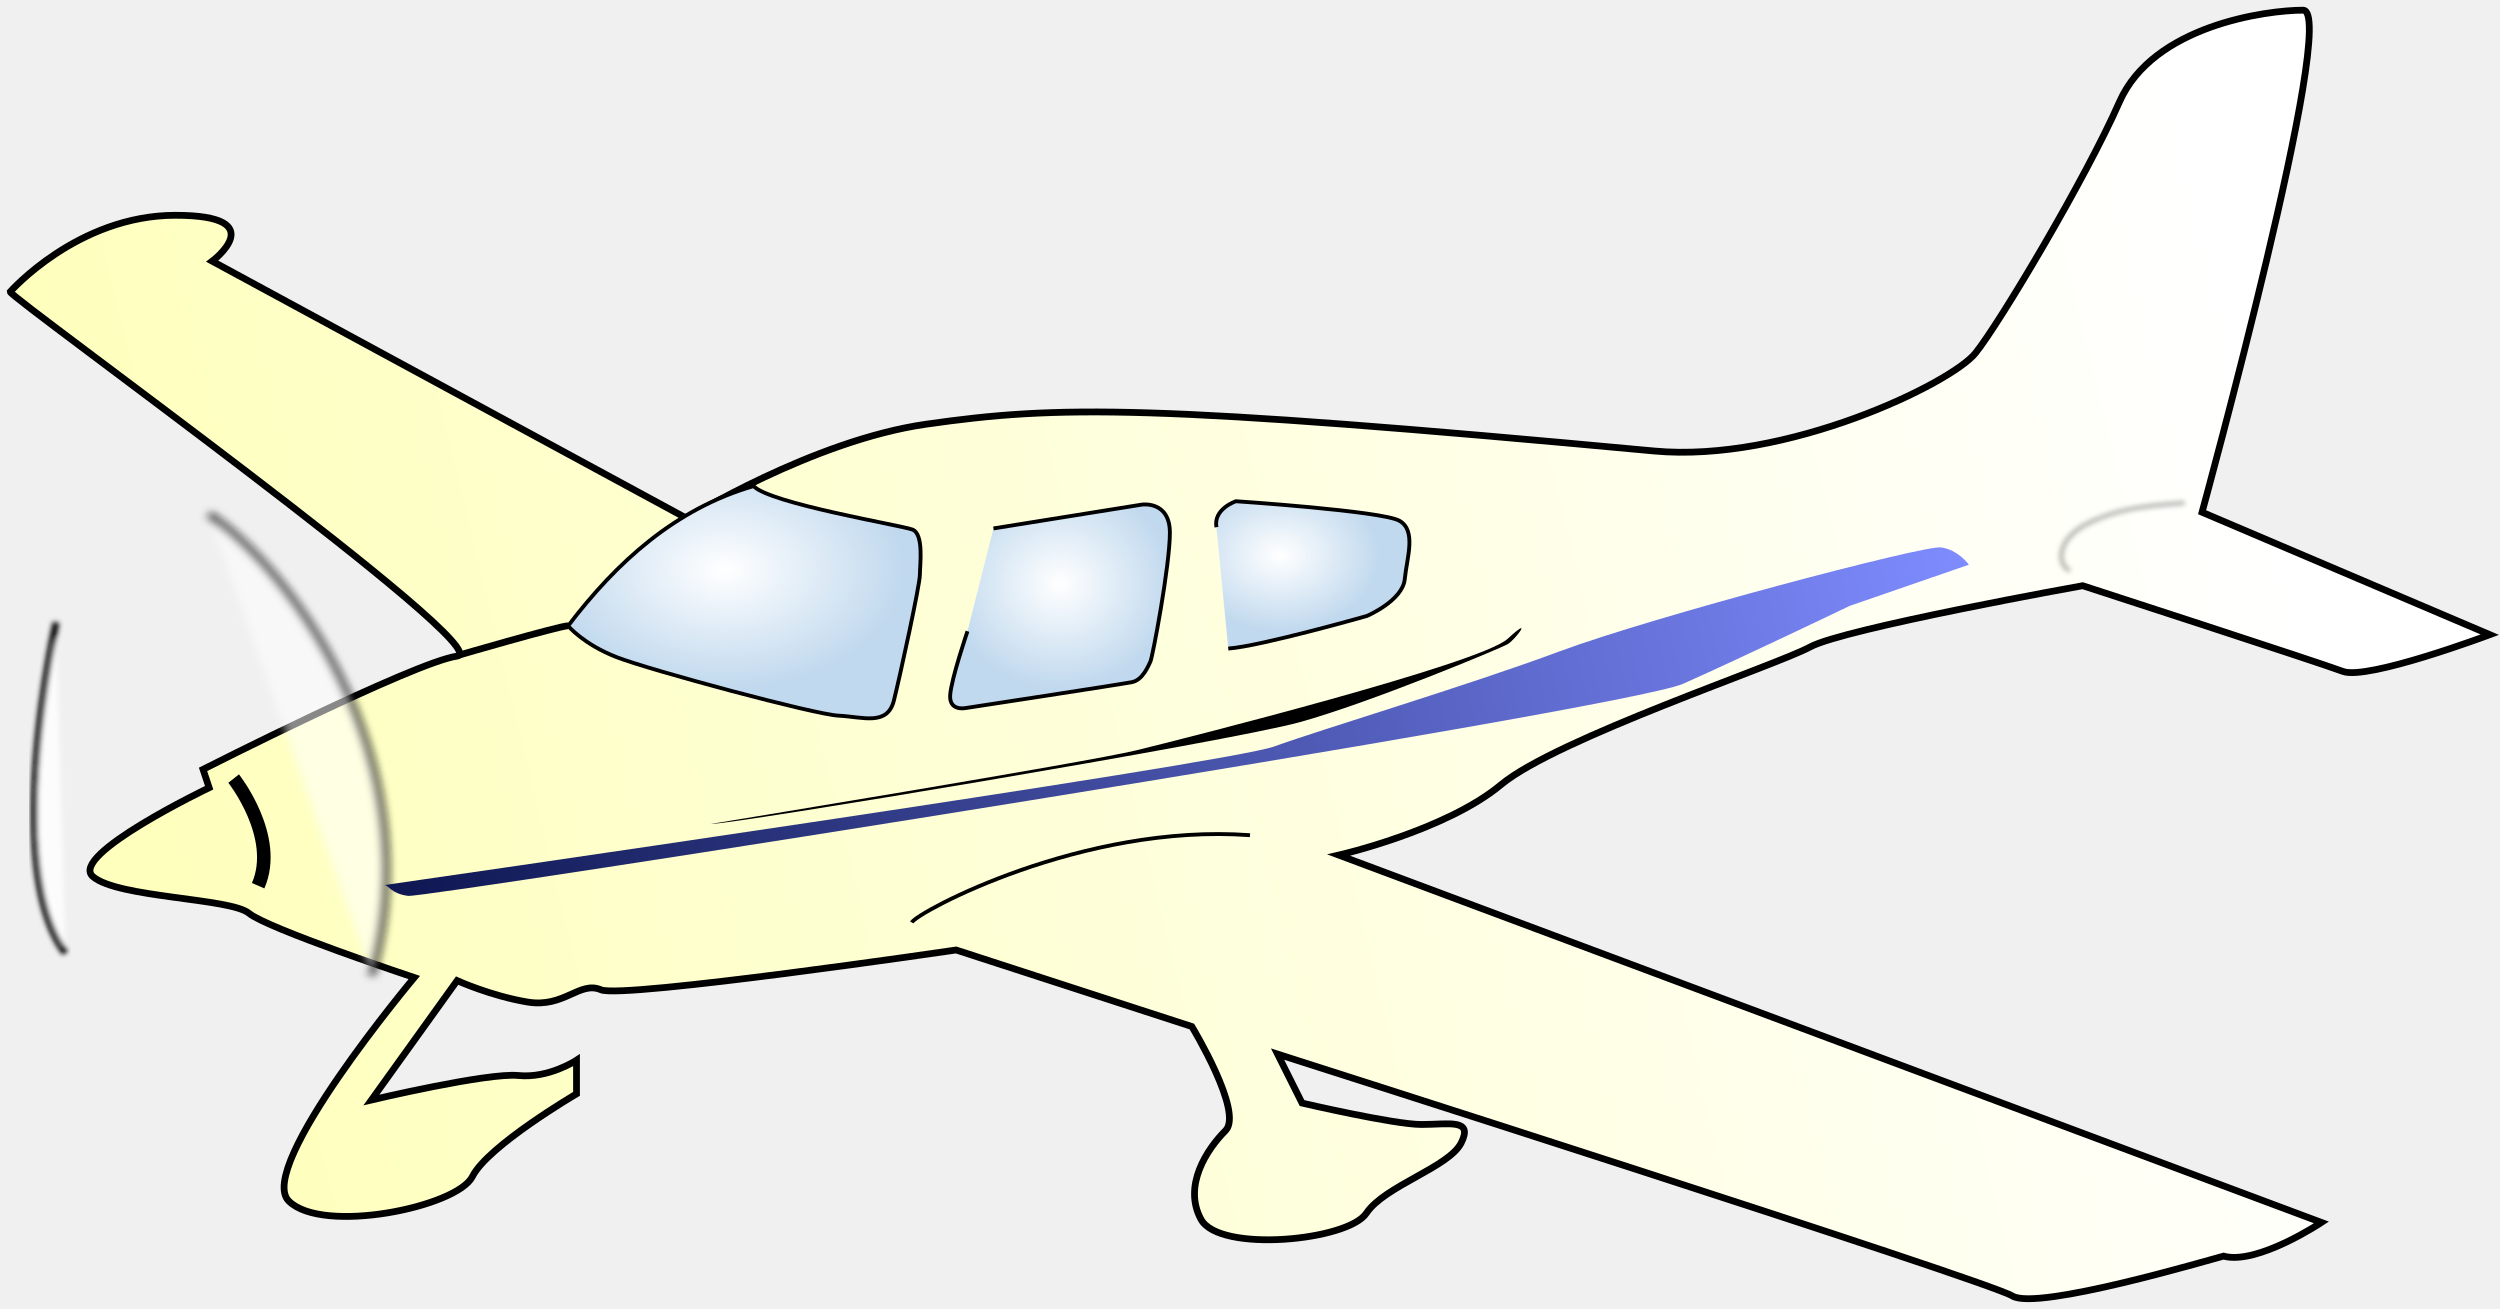
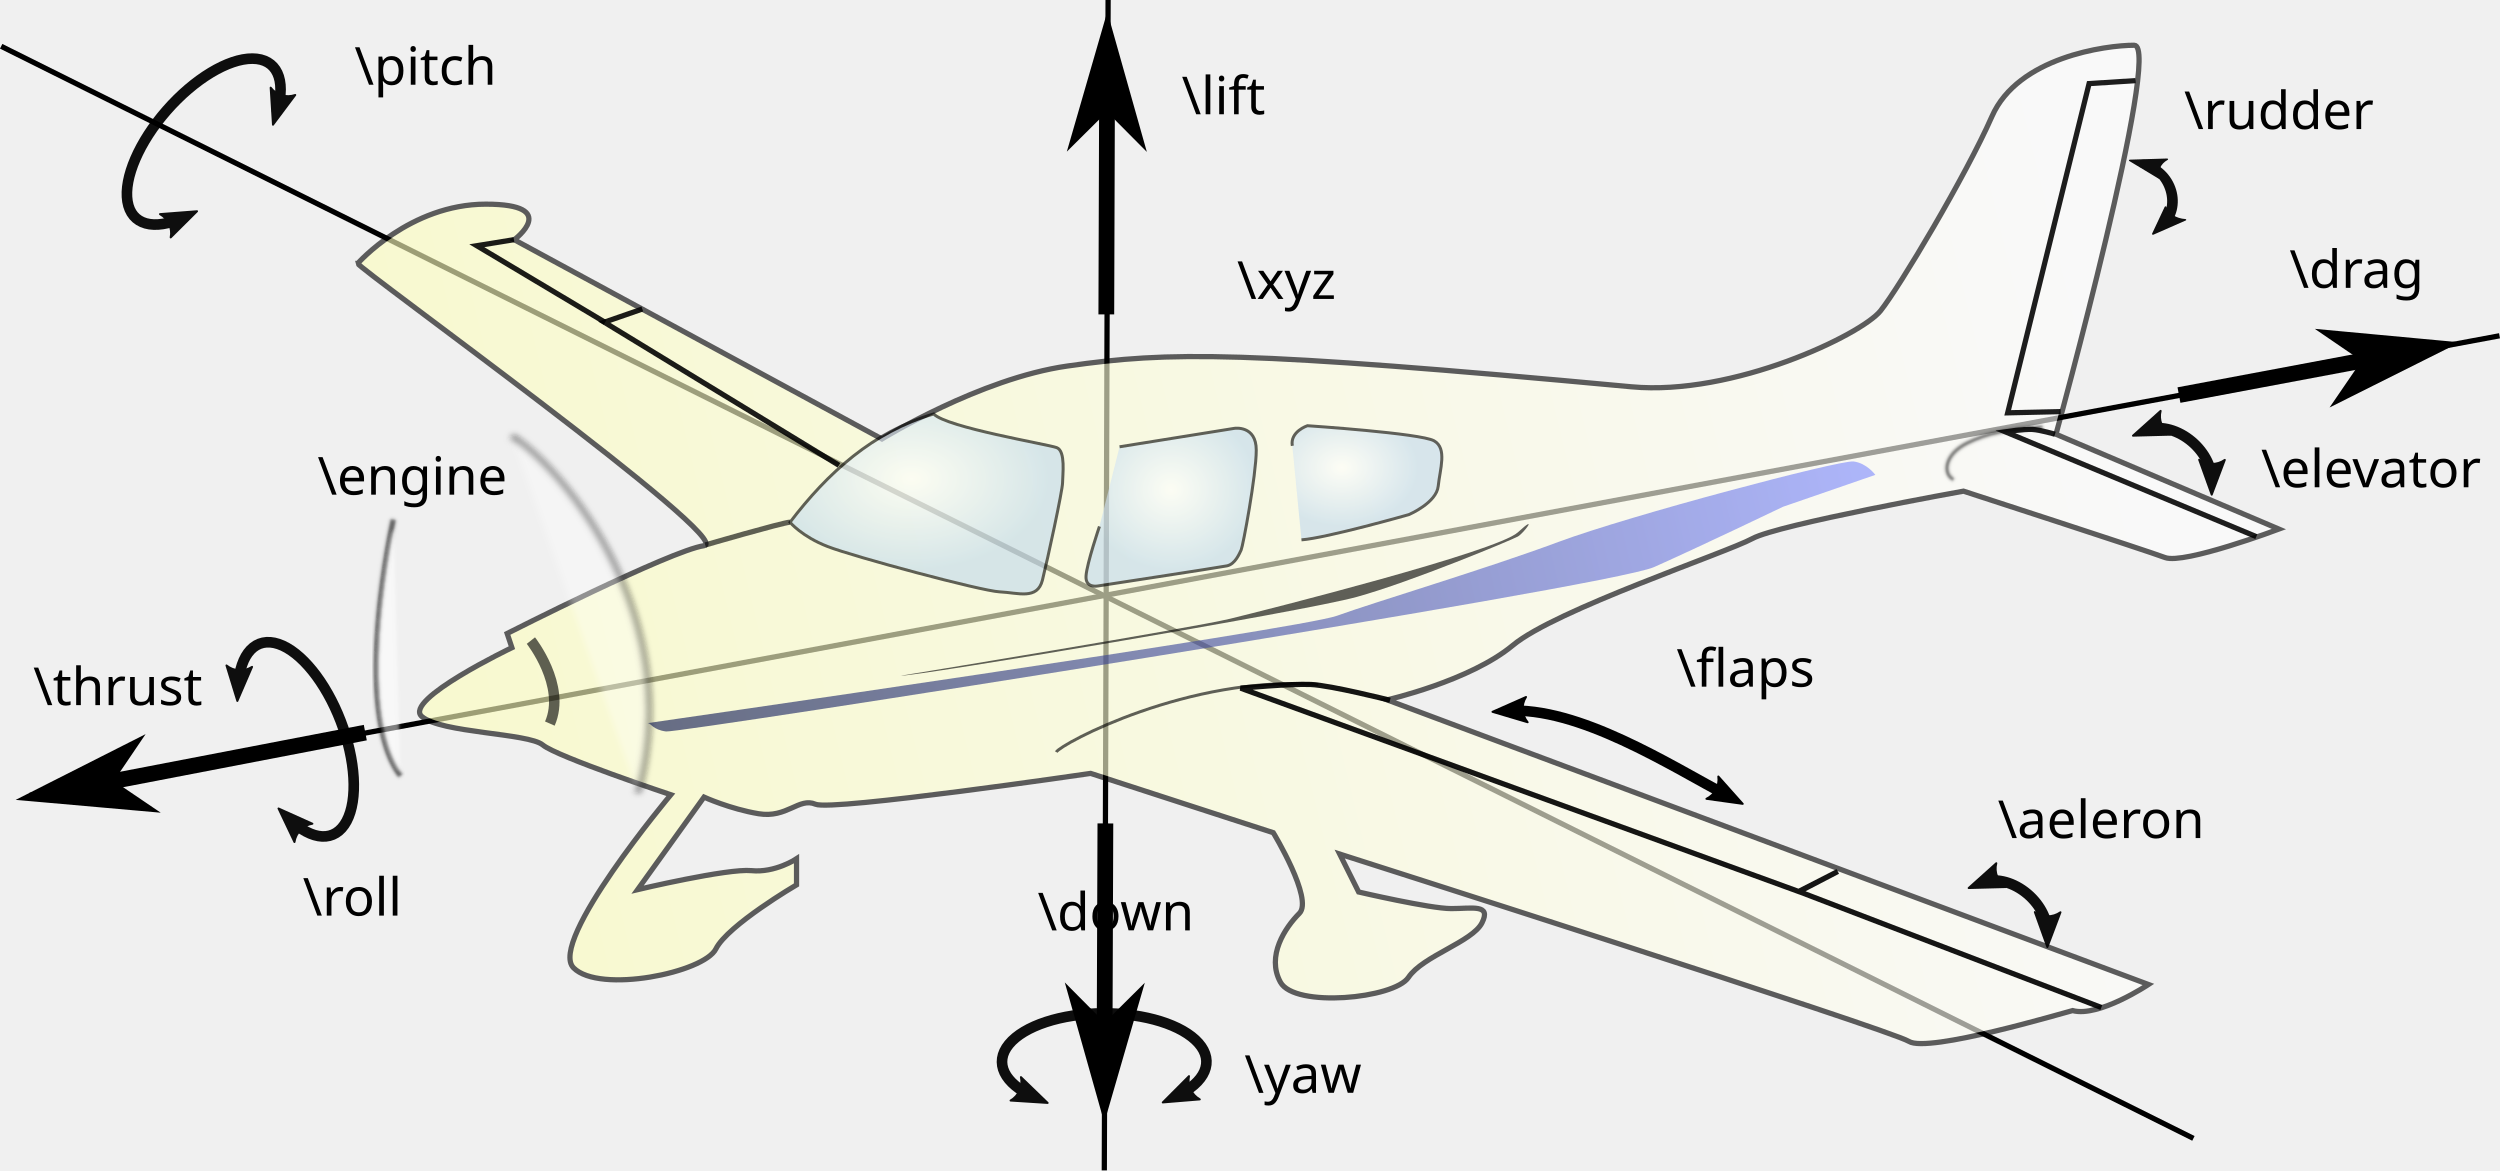
- <svg xmlns="http://www.w3.org/2000/svg" xmlns:xlink="http://www.w3.org/1999/xlink" id="svg1950" width="368.733" height="193.054" version="1.0">
+ <svg xmlns="http://www.w3.org/2000/svg" xmlns:xlink="http://www.w3.org/1999/xlink" id="svg1950" width="475.919" height="222.811" version="1.0">
  <defs id="defs1953">
+     <marker style="overflow:visible" id="marker26201" refX="0" refY="0" orient="auto">
+       <path transform="matrix(-0.3,0,0,-0.3,0.69,0)" d="M 8.719,4.034 -2.207,0.016 8.719,-4.002 c -1.745,2.372 -1.735,5.617 -6e-7,8.035 z" style="fill:#000000;fill-opacity:1;fill-rule:evenodd;stroke:#000000;stroke-width:0.625;stroke-linejoin:round;stroke-opacity:1" id="path26203" />
+     </marker>
+     <marker orient="auto" refY="0" refX="0" id="marker26020" style="overflow:visible">
+       <path id="path26022" style="fill:#000000;fill-opacity:1;fill-rule:evenodd;stroke:#000000;stroke-width:0.625;stroke-linejoin:round;stroke-opacity:1" d="M 8.719,4.034 -2.207,0.016 8.719,-4.002 c -1.745,2.372 -1.735,5.617 -6e-7,8.035 z" transform="matrix(-0.3,0,0,-0.3,0.69,0)" />
+     </marker>
+     <marker orient="auto" refY="0" refX="0" id="marker25982" style="overflow:visible">
+       <path id="path25984" style="fill:#000000;fill-opacity:1;fill-rule:evenodd;stroke:#000000;stroke-width:0.625;stroke-linejoin:round;stroke-opacity:1" d="M 8.719,4.034 -2.207,0.016 8.719,-4.002 c -1.745,2.372 -1.735,5.617 -6e-7,8.035 z" transform="matrix(0.3,0,0,0.3,-0.69,0)" />
+     </marker>
+     <marker style="overflow:visible" id="marker19594" refX="0" refY="0" orient="auto">
+       <path transform="matrix(0.4,0,0,0.4,4,0)" style="fill:#000000;fill-opacity:1;fill-rule:evenodd;stroke:#000000;stroke-width:1pt;stroke-opacity:1" d="M 0,0 5,-5 -12.5,0 5,5 0,0 Z" id="path19596" />
+     </marker>
+     <marker orient="auto" refY="0" refX="0" id="marker18490" style="overflow:visible">
+       <path id="path18492" d="M 0,0 5,-5 -12.5,0 5,5 0,0 Z" style="fill:#000000;fill-opacity:1;fill-rule:evenodd;stroke:#000000;stroke-width:1pt;stroke-opacity:1" transform="matrix(0.4,0,0,0.4,4,0)" />
+     </marker>
+     <marker style="overflow:visible" id="marker17176" refX="0" refY="0" orient="auto">
+       <path transform="matrix(0.4,0,0,0.4,4,0)" style="fill:#000000;fill-opacity:1;fill-rule:evenodd;stroke:#000000;stroke-width:1pt;stroke-opacity:1" d="M 0,0 5,-5 -12.5,0 5,5 0,0 Z" id="path17178" />
+     </marker>
+     <marker style="overflow:visible" id="marker16756" refX="0" refY="0" orient="auto">
+       <path transform="matrix(0.3,0,0,0.3,-0.69,0)" d="M 8.719,4.034 -2.207,0.016 8.719,-4.002 c -1.745,2.372 -1.735,5.617 -6e-7,8.035 z" style="fill:#000000;fill-opacity:1;fill-rule:evenodd;stroke:#000000;stroke-width:0.625;stroke-linejoin:round;stroke-opacity:1" id="path16758" />
+     </marker>
+     <marker orient="auto" refY="0" refX="0" id="marker12100" style="overflow:visible">
+       <path id="path12102" style="fill:#000000;fill-opacity:1;fill-rule:evenodd;stroke:#000000;stroke-width:0.625;stroke-linejoin:round;stroke-opacity:1" d="M 8.719,4.034 -2.207,0.016 8.719,-4.002 c -1.745,2.372 -1.735,5.617 -6e-7,8.035 z" transform="matrix(0.3,0,0,0.3,-0.69,0)" />
+     </marker>
+     <marker style="overflow:visible" id="marker12034" refX="0" refY="0" orient="auto">
+       <path transform="matrix(-0.3,0,0,-0.3,0.69,0)" d="M 8.719,4.034 -2.207,0.016 8.719,-4.002 c -1.745,2.372 -1.735,5.617 -6e-7,8.035 z" style="fill:#000000;fill-opacity:1;fill-rule:evenodd;stroke:#000000;stroke-width:0.625;stroke-linejoin:round;stroke-opacity:1" id="path12036" />
+     </marker>
+     <marker style="overflow:visible" id="marker12010" refX="0" refY="0" orient="auto">
+       <path transform="matrix(0.3,0,0,0.3,-0.69,0)" d="M 8.719,4.034 -2.207,0.016 8.719,-4.002 c -1.745,2.372 -1.735,5.617 -6e-7,8.035 z" style="fill:#000000;fill-opacity:1;fill-rule:evenodd;stroke:#000000;stroke-width:0.625;stroke-linejoin:round;stroke-opacity:1" id="path12012" />
+     </marker>
+     <marker orient="auto" refY="0" refX="0" id="DotS" style="overflow:visible">
+       <path id="path5731" d="m -2.5,-1 c 0,2.76 -2.24,5 -5,5 -2.76,0 -5,-2.24 -5,-5 0,-2.76 2.24,-5 5,-5 2.76,0 5,2.24 5,5 z" style="fill:#000000;fill-opacity:1;fill-rule:evenodd;stroke:#000000;stroke-width:1pt;stroke-opacity:1" transform="matrix(0.2,0,0,0.2,1.48,0.2)" />
+     </marker>
+     <marker orient="auto" refY="0" refX="0" id="Arrow2Mstart" style="overflow:visible">
+       <path id="path5688" style="fill:#000000;fill-opacity:1;fill-rule:evenodd;stroke:#000000;stroke-width:0.625;stroke-linejoin:round;stroke-opacity:1" d="M 8.719,4.034 -2.207,0.016 8.719,-4.002 c -1.745,2.372 -1.735,5.617 -6e-7,8.035 z" transform="scale(0.6,0.6)" />
+     </marker>
+     <marker orient="auto" refY="0" refX="0" id="Arrow1Mstart" style="overflow:visible">
+       <path id="path5670" d="M 0,0 5,-5 -12.5,0 5,5 0,0 Z" style="fill:#000000;fill-opacity:1;fill-rule:evenodd;stroke:#000000;stroke-width:1pt;stroke-opacity:1" transform="matrix(0.4,0,0,0.4,4,0)" />
+     </marker>
+     <marker orient="auto" refY="0" refX="0" id="Arrow1Lstart" style="overflow:visible">
+       <path id="path5664" d="M 0,0 5,-5 -12.5,0 5,5 0,0 Z" style="fill:#000000;fill-opacity:1;fill-rule:evenodd;stroke:#000000;stroke-width:1pt;stroke-opacity:1" transform="matrix(0.8,0,0,0.8,10,0)" />
+     </marker>
    <linearGradient id="linearGradient4295">
      <stop style="stop-color:#0f1853;stop-opacity:1;" offset="0" id="stop4297" />
      <stop style="stop-color:#7f8cff;stop-opacity:1;" offset="1" id="stop4299" />
    </linearGradient>
    <linearGradient id="linearGradient4287">
      <stop style="stop-color:#ffffff;stop-opacity:1;" offset="0" id="stop4289" />
      <stop style="stop-color:#feffbd;stop-opacity:1;" offset="1" id="stop4291" />
    </linearGradient>
    <linearGradient id="linearGradient3293">
      <stop style="stop-color:#000000;stop-opacity:1;" offset="0" id="stop3295" />
      <stop style="stop-color:#9b9b9b;stop-opacity:1;" offset="1" id="stop3297" />
    </linearGradient>
    <linearGradient id="linearGradient13096">
      <stop style="stop-color:white;stop-opacity:1;" offset="0" id="stop13098" />
      <stop style="stop-color:#c1d9ee;stop-opacity:1;" offset="1" id="stop13100" />
    </linearGradient>
    <linearGradient id="linearGradient2866">
      <stop style="stop-color:#a2a2a2;stop-opacity:1;" offset="0" id="stop2868" />
      <stop style="stop-color:white;stop-opacity:1;" offset="1" id="stop2870" />
    </linearGradient>
    <radialGradient xlink:href="#linearGradient13096" id="radialGradient4270" cx="334.909" cy="364.15" fx="334.909" fy="364.15" r="16.493" gradientTransform="matrix(1,0,0,0.9292184,0,26.03101)" gradientUnits="userSpaceOnUse" />
    <radialGradient xlink:href="#linearGradient13096" id="radialGradient4283" cx="285.476" cy="359.906" fx="285.476" fy="359.906" r="26.284" gradientTransform="matrix(1,0,0,0.6625838,0,123.882)" gradientUnits="userSpaceOnUse" />
    <radialGradient xlink:href="#linearGradient13096" id="radialGradient4285" cx="367.392" cy="359.363" fx="367.392" fy="359.363" r="14.543" gradientTransform="matrix(1,0,0,0.7667077,0,84.71293)" gradientUnits="userSpaceOnUse" />
    <linearGradient xlink:href="#linearGradient4287" id="linearGradient4293" x1="508.76" y1="330.219" x2="203.188" y2="404.128" gradientUnits="userSpaceOnUse" />
    <linearGradient xlink:href="#linearGradient4295" id="linearGradient4301" x1="239.578" y1="412.866" x2="468.967" y2="359.053" gradientUnits="userSpaceOnUse" />
    <filter id="filter4454">
      <feGaussianBlur stdDeviation="0.357" id="feGaussianBlur4456" />
    </filter>
    <filter id="filter4614">
      <feGaussianBlur stdDeviation="0.647" id="feGaussianBlur4616" />
    </filter>
    <filter x="-0.16" width="1.321" y="-0.018" height="1.036" id="filter4622">
      <feGaussianBlur stdDeviation="0.374" id="feGaussianBlur4624" />
    </filter>
  </defs>
-   <g id="g13128" transform="translate(-178.5665,-278.3255)">
-     <path id="path3236" d="M 180.067,321.366 C 180.067,321.366 190,310.078 204.449,310.078 C 218.897,310.078 209.867,316.85 209.867,316.85 L 279.853,354.778 C 279.853,354.778 298.49,343.268 315.169,340.891 C 334.663,338.112 348.025,337.914 422.534,344.845 C 441.949,346.651 466.332,334.911 469.944,330.396 C 473.556,325.881 486.198,304.659 491.165,293.371 C 496.132,282.083 512.838,279.826 518.257,279.826 C 523.675,279.826 503.356,353.875 503.356,353.875 L 545.799,371.936 C 545.799,371.936 527.739,378.709 524.126,377.354 C 520.514,376 485.747,364.712 485.747,364.712 C 485.747,364.712 450.528,371.033 445.562,373.742 C 440.595,376.451 408.085,387.288 399.958,394.061 C 391.83,400.833 376.027,404.446 376.027,404.446 L 520.966,458.628 C 520.966,458.628 511.484,464.95 506.517,463.595 C 504.711,464.047 478.974,471.722 475.362,469.465 C 471.75,467.207 366.997,433.795 366.997,433.795 L 370.609,441.019 C 370.609,441.019 384.155,444.18 388.218,444.18 C 392.282,444.18 395.894,443.277 394.088,446.889 C 392.282,450.501 382.8,453.21 380.091,457.274 C 377.382,461.337 358.418,463.144 355.709,458.177 C 352.999,453.21 356.612,447.792 359.321,445.083 C 362.03,442.373 354.354,429.731 354.354,429.731 L 319.587,418.443 C 319.587,418.443 270.371,425.667 267.21,424.313 C 264.05,422.958 261.792,427.022 256.374,426.119 C 250.956,425.216 245.989,422.958 245.989,422.958 L 233.346,440.567 C 233.346,440.567 250.504,436.504 255.019,436.955 C 259.534,437.407 263.598,434.698 263.598,434.698 L 263.598,439.664 C 263.598,439.664 250.504,447.34 248.246,451.855 C 245.989,456.371 226.122,460.434 221.155,455.468 C 216.188,450.501 239.667,422.507 239.667,422.507 C 239.667,422.507 217.994,415.282 215.285,413.025 C 212.576,410.767 195.87,410.767 192.258,407.606 C 188.645,404.446 209.415,394.512 209.415,394.512 L 208.512,391.803 C 208.512,391.803 239.667,376 245.989,375.097 C 252.31,374.194 180.067,322.269 180.067,321.366 z " style="fill:url(#linearGradient4293);fill-opacity:1.0;fill-rule:evenodd;stroke:black;stroke-width:1;stroke-linecap:butt;stroke-linejoin:miter;stroke-miterlimit:4;stroke-dasharray:none;stroke-opacity:1" />
-     <path id="path3238" d="M 186.839,370.13 C 186.839,370.13 178.712,406.252 188.194,418.894" style="fill:white;fill-opacity:0.809;fill-rule:evenodd;stroke:black;stroke-width:1;stroke-linecap:butt;stroke-linejoin:miter;stroke-miterlimit:4;stroke-dasharray:none;stroke-opacity:1;filter:url(#filter4622)" />
-     <path id="path3240" d="M 209.415,354.327 C 219.8,361.1 242.377,389.094 233.346,422.055" style="fill:white;fill-opacity:0.533;fill-rule:evenodd;stroke:black;stroke-width:1;stroke-linecap:butt;stroke-linejoin:miter;stroke-miterlimit:4;stroke-dasharray:none;stroke-opacity:1;filter:url(#filter4614)" />
-     <path id="path3247" d="M 325.095,356.266 L 346.966,352.754 C 346.966,352.754 351.116,352.115 351.116,356.904 C 351.116,361.693 348.562,375.263 348.243,375.901 C 347.923,376.54 347.125,378.615 345.529,378.934 C 343.932,379.254 320.945,382.766 320.945,382.766 C 320.945,382.766 318.55,383.245 318.71,380.85 C 318.869,378.455 321.264,371.431 321.264,371.431" style="fill:url(#radialGradient4270);fill-opacity:1.0;fill-rule:evenodd;stroke:black;stroke-width:0.572;stroke-linecap:butt;stroke-linejoin:miter;stroke-miterlimit:4;stroke-dasharray:none;stroke-opacity:1" />
-     <path id="path3249" d="M 357.98,356.086 C 357.502,353.372 360.854,352.255 360.854,352.255 C 360.854,352.255 382.405,353.692 384.959,355.128 C 387.513,356.565 386.077,360.556 385.757,363.749 C 385.438,366.941 380.17,369.176 380.17,369.176 C 380.17,369.176 364.477,373.644 359.726,373.984" style="fill:url(#radialGradient4285);fill-opacity:1.0;fill-rule:evenodd;stroke:black;stroke-width:0.572;stroke-linecap:butt;stroke-linejoin:miter;stroke-miterlimit:4;stroke-dasharray:none;stroke-opacity:1" />
-     <path id="path3251" d="M 283.43,399.847 C 283.43,399.847 338.984,390.747 346.167,388.991 C 353.351,387.235 396.932,376.22 400.923,372.549 C 404.914,368.877 402.04,372.708 400.923,373.347 C 399.805,373.986 380.649,381.967 370.273,384.841 C 359.896,387.714 285.984,400.006 283.43,399.847 z " style="fill:black;fill-opacity:1;fill-rule:evenodd;stroke:none;stroke-width:1px;stroke-linecap:butt;stroke-linejoin:miter;stroke-opacity:1" />
-     <path id="path4138" d="M 235.259,408.867 C 235.259,408.867 359.456,390.987 366.48,388.433 C 373.504,385.879 394.896,379.494 408.625,374.385 C 422.353,369.277 462.263,358.741 464.817,359.06 C 467.371,359.379 468.967,361.614 468.967,361.614 L 451.407,367.68 C 451.407,367.68 435.444,375.343 426.823,379.174 C 418.203,383.006 241.325,410.782 238.771,410.463 C 236.216,410.144 235.897,408.867 235.259,408.867 z " style="fill:url(#linearGradient4301);fill-opacity:1.0;fill-rule:evenodd;stroke:none;stroke-width:0.191px;stroke-linecap:butt;stroke-linejoin:miter;stroke-opacity:1" />
-     <path id="path5026" d="M 213.028,393.158 C 213.028,393.158 219.8,401.736 216.64,408.961" style="fill:none;fill-opacity:1;fill-rule:evenodd;stroke:black;stroke-width:2;stroke-linecap:butt;stroke-linejoin:miter;stroke-miterlimit:4;stroke-dasharray:none;stroke-opacity:1" />
-     <path id="path5028" d="M 313.04,414.379 C 313.943,412.799 338.325,399.705 362.933,401.511" style="fill:none;fill-opacity:1;fill-rule:evenodd;stroke:black;stroke-width:0.572;stroke-linecap:butt;stroke-linejoin:miter;stroke-miterlimit:4;stroke-dasharray:none;stroke-opacity:1" />
-     <path id="path5048" d="M 483.858,362.506 C 481.736,361.445 482.081,357.7 486.496,355.534 C 490.371,353.633 493.892,352.97 500.795,352.502" style="fill:none;fill-opacity:1;fill-rule:evenodd;stroke:#000000;stroke-width:0.572;stroke-linecap:butt;stroke-linejoin:miter;stroke-miterlimit:4;stroke-dasharray:none;stroke-opacity:1;opacity:0.33;filter:url(#filter4454)" />
-     <path id="path5052" d="M 246.225,374.962 C 246.225,374.962 260.73,370.742 262.356,370.617" style="fill:none;fill-opacity:1;fill-rule:evenodd;stroke:black;stroke-width:1;stroke-linecap:butt;stroke-linejoin:miter;stroke-miterlimit:4;stroke-dasharray:none;stroke-opacity:1" />
-     <path id="path3245" d="M 262.358,370.633 C 262.358,370.633 264.593,373.347 269.541,375.263 C 274.49,377.178 298.755,383.723 302.267,383.883 C 305.779,384.043 309.451,385.479 310.409,381.648 C 311.366,377.817 314.24,364.567 314.24,363.13 C 314.24,361.693 314.878,357.064 313.122,356.425 C 311.366,355.787 292.108,352.574 289.714,350.02 C 278.161,353.376 269.522,361.225 262.358,370.633 z " style="fill:url(#radialGradient4283);fill-opacity:1.0;fill-rule:evenodd;stroke:black;stroke-width:0.572;stroke-linecap:butt;stroke-linejoin:miter;stroke-miterlimit:4;stroke-dasharray:none;stroke-opacity:1;opacity:1;" />
+   <g id="g13128" transform="translate(-111.9652,-271.2129)">
+     <path id="path4205" d="m 322.911,271.215 -0.723,222.808" style="fill:none;fill-rule:evenodd;stroke:#000000;stroke-width:1px;stroke-linecap:butt;stroke-linejoin:miter;stroke-opacity:1" />
+     <path style="fill:none;fill-rule:evenodd;stroke:#000000;stroke-width:1px;stroke-linecap:butt;stroke-linejoin:miter;stroke-opacity:1" d="m 112.188,280.023 417.334,207.901" id="path3388-1" />
+     <path style="fill:none;fill-rule:evenodd;stroke:#000000;stroke-width:1px;stroke-linecap:butt;stroke-linejoin:miter;stroke-opacity:1" d="M 117.609,422.65 587.792,335.134" id="path3388" />
+     <path id="path3236" d="m 180.067,321.366 c 0,0 9.933,-11.288 24.382,-11.288 14.449,0 5.418,6.773 5.418,6.773 l 69.986,37.928 c 0,0 18.637,-11.51 35.316,-13.887 19.494,-2.778 32.855,-2.977 107.365,3.954 19.415,1.806 43.798,-9.933 47.41,-14.449 3.612,-4.515 16.255,-25.737 21.222,-37.025 4.967,-11.288 21.673,-13.546 27.091,-13.546 5.418,0 -14.9,74.05 -14.9,74.05 l 42.443,18.061 c 0,0 -18.061,6.773 -21.673,5.418 -3.612,-1.355 -38.379,-12.643 -38.379,-12.643 0,0 -35.219,6.321 -40.185,9.03 -4.967,2.709 -37.476,13.546 -45.604,20.318 -8.127,6.773 -23.931,10.385 -23.931,10.385 l 144.939,54.183 c 0,0 -9.482,6.321 -14.449,4.967 -1.806,0.452 -27.543,8.127 -31.155,5.87 -3.612,-2.258 -108.365,-35.67 -108.365,-35.67 l 3.612,7.224 c 0,0 13.546,3.161 17.609,3.161 4.064,0 7.676,-0.903 5.87,2.709 -1.806,3.612 -11.288,6.321 -13.997,10.385 -2.709,4.064 -21.673,5.87 -24.382,0.903 -2.709,-4.967 0.903,-10.385 3.612,-13.094 2.709,-2.709 -4.967,-15.352 -4.967,-15.352 l -34.767,-11.288 c 0,0 -49.216,7.224 -52.377,5.87 -3.161,-1.355 -5.418,2.709 -10.837,1.806 -5.418,-0.903 -10.385,-3.161 -10.385,-3.161 l -12.643,17.609 c 0,0 17.158,-4.064 21.673,-3.612 4.515,0.452 8.579,-2.258 8.579,-2.258 l 0,4.967 c 0,0 -13.094,7.676 -15.352,12.191 -2.258,4.515 -22.125,8.579 -27.091,3.612 -4.967,-4.967 18.512,-32.961 18.512,-32.961 0,0 -21.673,-7.224 -24.382,-9.482 -2.709,-2.258 -19.415,-2.258 -23.028,-5.418 -3.612,-3.161 17.158,-13.094 17.158,-13.094 l -0.903,-2.709 c 0,0 31.155,-15.803 37.476,-16.706 6.321,-0.903 -65.922,-52.828 -65.922,-53.731 z" style="opacity:0.621;fill:url(#linearGradient4293);fill-opacity:1;fill-rule:evenodd;stroke:#000000;stroke-width:1;stroke-linecap:butt;stroke-linejoin:miter;stroke-miterlimit:4;stroke-dasharray:none;stroke-opacity:1" />
+     <path id="path3238" d="m 186.839,370.13 c 0,0 -8.127,36.122 1.355,48.764" style="opacity:0.621;fill:#ffffff;fill-opacity:0.809;fill-rule:evenodd;stroke:#000000;stroke-width:1;stroke-linecap:butt;stroke-linejoin:miter;stroke-miterlimit:4;stroke-dasharray:none;stroke-opacity:1;filter:url(#filter4622)" />
+     <path id="path3240" d="m 209.415,354.327 c 10.385,6.773 32.961,34.767 23.931,67.728" style="opacity:0.621;fill:#ffffff;fill-opacity:0.533;fill-rule:evenodd;stroke:#000000;stroke-width:1;stroke-linecap:butt;stroke-linejoin:miter;stroke-miterlimit:4;stroke-dasharray:none;stroke-opacity:1;filter:url(#filter4614)" />
+     <path id="path3247" d="m 325.095,356.266 21.87,-3.512 c 0,0 4.151,-0.639 4.151,4.151 0,4.789 -2.554,18.358 -2.873,18.997 -0.319,0.639 -1.117,2.714 -2.714,3.033 -1.596,0.319 -24.584,3.831 -24.584,3.831 0,0 -2.395,0.479 -2.235,-1.916 0.16,-2.395 2.554,-9.419 2.554,-9.419" style="opacity:0.621;fill:url(#radialGradient4270);fill-opacity:1;fill-rule:evenodd;stroke:#000000;stroke-width:0.572;stroke-linecap:butt;stroke-linejoin:miter;stroke-miterlimit:4;stroke-dasharray:none;stroke-opacity:1" />
+     <path id="path3249" d="m 357.98,356.086 c -0.479,-2.714 2.873,-3.831 2.873,-3.831 0,0 21.551,1.437 24.105,2.873 2.554,1.437 1.117,5.428 0.798,8.62 -0.319,3.193 -5.587,5.428 -5.587,5.428 0,0 -15.693,4.468 -20.445,4.807" style="opacity:0.621;fill:url(#radialGradient4285);fill-opacity:1;fill-rule:evenodd;stroke:#000000;stroke-width:0.572;stroke-linecap:butt;stroke-linejoin:miter;stroke-miterlimit:4;stroke-dasharray:none;stroke-opacity:1" />
+     <path id="path3251" d="m 283.43,399.847 c 0,0 55.554,-9.099 62.737,-10.855 7.184,-1.756 50.765,-12.771 54.756,-16.443 3.991,-3.672 1.117,0.16 0,0.798 -1.117,0.639 -20.274,8.62 -30.65,11.494 -10.376,2.873 -84.288,15.166 -86.843,15.006 z" style="opacity:0.621;fill:#000000;fill-opacity:1;fill-rule:evenodd;stroke:none;stroke-width:1px;stroke-linecap:butt;stroke-linejoin:miter;stroke-opacity:1" />
+     <path id="path4138" d="m 235.259,408.867 c 0,0 124.198,-17.879 131.222,-20.434 7.024,-2.554 28.415,-8.94 42.144,-14.048 13.729,-5.108 53.638,-15.644 56.192,-15.325 2.554,0.319 4.151,2.554 4.151,2.554 l -17.56,6.066 c 0,0 -15.964,7.663 -24.584,11.494 -8.62,3.831 -185.498,31.608 -188.053,31.289 -2.554,-0.319 -2.873,-1.596 -3.512,-1.596 z" style="opacity:0.621;fill:url(#linearGradient4301);fill-opacity:1;fill-rule:evenodd;stroke:none;stroke-width:0.191px;stroke-linecap:butt;stroke-linejoin:miter;stroke-opacity:1" />
+     <path id="path5026" d="m 213.028,393.158 c 0,0 6.773,8.579 3.612,15.803" style="opacity:0.621;fill:none;fill-opacity:1;fill-rule:evenodd;stroke:#000000;stroke-width:2;stroke-linecap:butt;stroke-linejoin:miter;stroke-miterlimit:4;stroke-dasharray:none;stroke-opacity:1" />
+     <path id="path5028" d="m 313.04,414.379 c 0.903,-1.58 25.285,-14.674 49.893,-12.868" style="opacity:0.621;fill:none;fill-opacity:1;fill-rule:evenodd;stroke:#000000;stroke-width:0.572;stroke-linecap:butt;stroke-linejoin:miter;stroke-miterlimit:4;stroke-dasharray:none;stroke-opacity:1" />
+     <path id="path5048" d="m 483.858,362.506 c -2.122,-1.061 -1.776,-4.806 2.639,-6.972 3.874,-1.901 7.396,-2.564 14.299,-3.032" style="opacity:0.621;fill:none;fill-opacity:1;fill-rule:evenodd;stroke:#000000;stroke-width:0.572;stroke-linecap:butt;stroke-linejoin:miter;stroke-miterlimit:4;stroke-dasharray:none;stroke-opacity:1;filter:url(#filter4454)" />
+     <path id="path5052" d="m 246.225,374.962 c 0,0 14.505,-4.22 16.131,-4.345" style="opacity:0.621;fill:none;fill-opacity:1;fill-rule:evenodd;stroke:#000000;stroke-width:1;stroke-linecap:butt;stroke-linejoin:miter;stroke-miterlimit:4;stroke-dasharray:none;stroke-opacity:1" />
+     <path id="path3245" d="m 262.358,370.633 c 0,0 2.235,2.714 7.184,4.629 4.949,1.916 29.214,8.461 32.726,8.62 3.512,0.16 7.184,1.596 8.142,-2.235 0.958,-3.831 3.831,-17.081 3.831,-18.518 0,-1.437 0.639,-6.066 -1.117,-6.705 -1.756,-0.639 -21.014,-3.851 -23.409,-6.406 -11.553,3.356 -20.192,11.205 -27.356,20.613 z" style="opacity:0.621;fill:url(#radialGradient4283);fill-opacity:1;fill-rule:evenodd;stroke:#000000;stroke-width:0.572;stroke-linecap:butt;stroke-linejoin:miter;stroke-miterlimit:4;stroke-dasharray:none;stroke-opacity:1" />
+     <path style="opacity:0.915;fill:none;fill-rule:evenodd;stroke:#000000;stroke-width:1px;stroke-linecap:butt;stroke-linejoin:miter;stroke-opacity:1" d="m 511.996,463.009 -57.615,-22.091 7.441,-3.805 -7.374,3.843 -106.305,-38.739 c 0,0 9.5,-0.879 13.365,-0.703 3.864,0.176 15.077,3.011 15.077,3.011" id="path3372" />
+     <path style="opacity:0.887;fill:none;fill-rule:evenodd;stroke:#000000;stroke-width:1px;stroke-linecap:butt;stroke-linejoin:miter;stroke-opacity:1" d="m 209.803,316.841 -7.07,1.149 24.428,14.588" id="path3376" />
+     <path id="path3378" d="m 234.239,330.039 -7.24,2.511 44.675,27.245" style="opacity:0.887;fill:none;fill-rule:evenodd;stroke:#000000;stroke-width:1px;stroke-linecap:butt;stroke-linejoin:miter;stroke-opacity:1" />
+     <path style="opacity:0.882;fill:none;fill-rule:evenodd;stroke:#000000;stroke-width:1px;stroke-linecap:butt;stroke-linejoin:miter;stroke-opacity:1" d="m 503.164,353.878 c 0,0 -2.803,-0.833 -4.329,-0.92 -1.526,-0.088 -5.148,0.449 -5.148,0.449 l 47.808,19.966" id="path3380" />
+     <path style="opacity:0.882;fill:none;fill-rule:evenodd;stroke:#000000;stroke-width:1px;stroke-linecap:butt;stroke-linejoin:miter;stroke-opacity:1" d="m 504.242,349.566 -10.078,0.236 15.496,-62.677 8.836,-0.562" id="path3384" />
+     <path id="path16754" d="m 120.75,422.366 60.756,-11.689" style="fill:none;fill-rule:evenodd;stroke:#000000;stroke-width:3;stroke-linecap:butt;stroke-linejoin:miter;stroke-miterlimit:4;stroke-dasharray:none;stroke-opacity:1;marker-start:url(#Arrow1Mstart)" />
+     <path style="fill:none;fill-rule:evenodd;stroke:#000000;stroke-width:3;stroke-linecap:butt;stroke-linejoin:miter;stroke-miterlimit:4;stroke-dasharray:none;stroke-opacity:1;marker-start:url(#marker17176)" d="m 574.426,337.47 -47.658,8.951" id="path17174" />
+     <path id="path18488" d="m 322.209,479.011 0.186,-51.045" style="fill:none;fill-rule:evenodd;stroke:#000000;stroke-width:3;stroke-linecap:butt;stroke-linejoin:miter;stroke-miterlimit:4;stroke-dasharray:none;stroke-opacity:1;marker-start:url(#marker18490)" />
+     <path style="fill:none;fill-rule:evenodd;stroke:#000000;stroke-width:3;stroke-linecap:butt;stroke-linejoin:miter;stroke-miterlimit:4;stroke-dasharray:none;stroke-opacity:1;marker-start:url(#marker19594)" d="m 322.737,279.359 -0.166,51.706" id="path19592" />
  </g>
+   <path style="opacity:0.941;fill:none;fill-opacity:1;stroke:#000000;stroke-width:2.025;stroke-linecap:round;stroke-linejoin:round;stroke-miterlimit:4;stroke-dasharray:none;stroke-dashoffset:0;stroke-opacity:1;marker-start:url(#marker12010);marker-end:url(#marker12034)" id="path4209" d="m 196.928,208.863 a 19.458,9.215 0 0 1 -4.864,-10.063 19.458,9.215 0 0 1 17.907,-5.886 19.458,9.215 0 0 1 18.205,5.678 19.458,9.215 0 0 1 -4.344,10.116" />
+   <use x="0" y="0" xlink:href="#path4209" id="use7936" transform="matrix(0.3535539,0.9354142,-0.9354142,0.3535539,171.074,-127.3474)" width="100%" height="100%" />
+   <use x="0" y="0" xlink:href="#path4209" id="use9282" transform="matrix(0.6628456,-0.7487561,0.7487561,0.6628456,-251.8958,50.37152)" width="100%" height="100%" />
+   <text xml:space="preserve" style="font-style:normal;font-variant:normal;font-weight:normal;font-stretch:normal;font-size:10px;line-height:125%;font-family:Sans;-inkscape-font-specification:Sans;text-align:start;letter-spacing:0px;word-spacing:0px;writing-mode:lr-tb;text-anchor:start;fill:#000000;fill-opacity:1;stroke:none;stroke-width:1px;stroke-linecap:butt;stroke-linejoin:miter;stroke-opacity:1" x="9.569" y="135.411" id="text12088">
+     <tspan id="tspan12090" x="9.569" y="135.411" />
+   </text>
+   <path transform="matrix(0.7392727,0.6734062,-0.6734062,0.7392727,0,0)" d="m 392.087,-129.86 a 8.772,6.38 0 0 1 7.229,-4.206 8.772,6.38 0 0 1 8.388,2.849" id="use16748" style="opacity:0.941;fill:none;fill-opacity:1;stroke:#000000;stroke-width:2.025;stroke-linecap:round;stroke-linejoin:round;stroke-miterlimit:4;stroke-dasharray:none;stroke-dashoffset:0;stroke-opacity:1;marker-start:url(#marker25982);marker-end:url(#marker26020)" />
+   <use x="0" y="0" xlink:href="#use16748" id="use16750" transform="translate(31.2827,-86.1153)" width="100%" height="100%" />
+   <use x="0" y="0" xlink:href="#use16750" id="use16752" transform="matrix(0.7703784,0.4904526,-0.637587,0.5926,145.5423,-217.7599)" width="100%" height="100%" />
+   <path style="fill:none;fill-rule:evenodd;stroke:#000000;stroke-width:2;stroke-linecap:butt;stroke-linejoin:miter;stroke-miterlimit:4;stroke-dasharray:none;stroke-opacity:1;marker-start:url(#marker16756);marker-end:url(#marker26201)" d="m 286.817,135.325 c 13.646,-0.874 31.014,10.28 42.554,16.439" id="path26162" />
+   <text xml:space="preserve" style="font-style:normal;font-variant:normal;font-weight:normal;font-stretch:normal;font-size:10px;line-height:125%;font-family:Sans;-inkscape-font-specification:Sans;text-align:start;letter-spacing:0px;word-spacing:0px;writing-mode:lr-tb;text-anchor:start;fill:#000000;fill-opacity:1;stroke:none;stroke-width:1px;stroke-linecap:butt;stroke-linejoin:miter;stroke-opacity:1" x="235.499" y="56.907" id="text26511">
+     <tspan id="tspan26513" x="235.499" y="56.907">\xyz</tspan>
+   </text>
+   <text xml:space="preserve" style="font-style:normal;font-variant:normal;font-weight:normal;font-stretch:normal;font-size:10px;line-height:125%;font-family:Sans;-inkscape-font-specification:Sans;text-align:start;letter-spacing:0px;word-spacing:0px;writing-mode:lr-tb;text-anchor:start;fill:#000000;fill-opacity:1;stroke:none;stroke-width:1px;stroke-linecap:butt;stroke-linejoin:miter;stroke-opacity:1" x="236.905" y="208.049" id="text26515">
+     <tspan id="tspan26517" x="236.905" y="208.049">\yaw</tspan>
+   </text>
+   <text xml:space="preserve" style="font-style:normal;font-variant:normal;font-weight:normal;font-stretch:normal;font-size:10px;line-height:125%;font-family:Sans;-inkscape-font-specification:Sans;text-align:start;letter-spacing:0px;word-spacing:0px;writing-mode:lr-tb;text-anchor:start;fill:#000000;fill-opacity:1;stroke:none;stroke-width:1px;stroke-linecap:butt;stroke-linejoin:miter;stroke-opacity:1" x="57.645" y="174.305" id="text26519">
+     <tspan id="tspan26521" x="57.645" y="174.305">\roll</tspan>
+   </text>
+   <text xml:space="preserve" style="font-style:normal;font-variant:normal;font-weight:normal;font-stretch:normal;font-size:10px;line-height:125%;font-family:Sans;-inkscape-font-specification:Sans;text-align:start;letter-spacing:0px;word-spacing:0px;writing-mode:lr-tb;text-anchor:start;fill:#000000;fill-opacity:1;stroke:none;stroke-width:1px;stroke-linecap:butt;stroke-linejoin:miter;stroke-opacity:1" x="67.486" y="16.134" id="text26523">
+     <tspan id="tspan26525" x="67.486" y="16.134">\pitch</tspan>
+   </text>
+   <text xml:space="preserve" style="font-style:normal;font-variant:normal;font-weight:normal;font-stretch:normal;font-size:10px;line-height:125%;font-family:Sans;-inkscape-font-specification:Sans;text-align:start;letter-spacing:0px;word-spacing:0px;writing-mode:lr-tb;text-anchor:start;fill:#000000;fill-opacity:1;stroke:none;stroke-width:1px;stroke-linecap:butt;stroke-linejoin:miter;stroke-opacity:1" x="224.954" y="21.758" id="text26527">
+     <tspan id="tspan26529" x="224.954" y="21.758">\lift</tspan>
+   </text>
+   <text xml:space="preserve" style="font-style:normal;font-variant:normal;font-weight:normal;font-stretch:normal;font-size:10px;line-height:125%;font-family:Sans;-inkscape-font-specification:Sans;text-align:start;letter-spacing:0px;word-spacing:0px;writing-mode:lr-tb;text-anchor:start;fill:#000000;fill-opacity:1;stroke:none;stroke-width:1px;stroke-linecap:butt;stroke-linejoin:miter;stroke-opacity:1" x="197.538" y="177.117" id="text26531">
+     <tspan id="tspan26533" x="197.538" y="177.117">\down</tspan>
+   </text>
+   <text xml:space="preserve" style="font-style:normal;font-variant:normal;font-weight:normal;font-stretch:normal;font-size:10px;line-height:125%;font-family:Sans;-inkscape-font-specification:Sans;text-align:start;letter-spacing:0px;word-spacing:0px;writing-mode:lr-tb;text-anchor:start;fill:#000000;fill-opacity:1;stroke:none;stroke-width:1px;stroke-linecap:butt;stroke-linejoin:miter;stroke-opacity:1" x="6.327" y="134.235" id="text26535">
+     <tspan id="tspan26537" x="6.327" y="134.235">\thrust</tspan>
+   </text>
+   <text xml:space="preserve" style="font-style:normal;font-variant:normal;font-weight:normal;font-stretch:normal;font-size:10px;line-height:125%;font-family:Sans;-inkscape-font-specification:Sans;text-align:start;letter-spacing:0px;word-spacing:0px;writing-mode:lr-tb;text-anchor:start;fill:#000000;fill-opacity:1;stroke:none;stroke-width:1px;stroke-linecap:butt;stroke-linejoin:miter;stroke-opacity:1" x="435.849" y="54.798" id="text26539">
+     <tspan id="tspan26541" x="435.849" y="54.798">\drag</tspan>
+   </text>
+   <text xml:space="preserve" style="font-style:normal;font-variant:normal;font-weight:normal;font-stretch:normal;font-size:10px;line-height:125%;font-family:Sans;-inkscape-font-specification:Sans;text-align:start;letter-spacing:0px;word-spacing:0px;writing-mode:lr-tb;text-anchor:start;fill:#000000;fill-opacity:1;stroke:none;stroke-width:1px;stroke-linecap:butt;stroke-linejoin:miter;stroke-opacity:1" x="319.154" y="130.721" id="text26543">
+     <tspan id="tspan26545" x="319.154" y="130.721">\flaps</tspan>
+   </text>
+   <text xml:space="preserve" style="font-style:normal;font-variant:normal;font-weight:normal;font-stretch:normal;font-size:10px;line-height:125%;font-family:Sans;-inkscape-font-specification:Sans;text-align:start;letter-spacing:0px;word-spacing:0px;writing-mode:lr-tb;text-anchor:start;fill:#000000;fill-opacity:1;stroke:none;stroke-width:1px;stroke-linecap:butt;stroke-linejoin:miter;stroke-opacity:1" x="380.313" y="159.543" id="text26547">
+     <tspan id="tspan26549" x="380.313" y="159.543">\aeleron</tspan>
+   </text>
+   <text xml:space="preserve" style="font-style:normal;font-variant:normal;font-weight:normal;font-stretch:normal;font-size:10px;line-height:125%;font-family:Sans;-inkscape-font-specification:Sans;text-align:start;letter-spacing:0px;word-spacing:0px;writing-mode:lr-tb;text-anchor:start;fill:#000000;fill-opacity:1;stroke:none;stroke-width:1px;stroke-linecap:butt;stroke-linejoin:miter;stroke-opacity:1" x="60.456" y="94.165" id="text26551">
+     <tspan id="tspan26553" x="60.456" y="94.165">\engine</tspan>
+   </text>
+   <text xml:space="preserve" style="font-style:normal;font-variant:normal;font-weight:normal;font-stretch:normal;font-size:10px;line-height:125%;font-family:Sans;-inkscape-font-specification:Sans;text-align:start;letter-spacing:0px;word-spacing:0px;writing-mode:lr-tb;text-anchor:start;fill:#000000;fill-opacity:1;stroke:none;stroke-width:1px;stroke-linecap:butt;stroke-linejoin:miter;stroke-opacity:1" x="415.789" y="24.57" id="text26555">
+     <tspan id="tspan26557" x="415.789" y="24.57">\rudder</tspan>
+   </text>
+   <text xml:space="preserve" style="font-style:normal;font-variant:normal;font-weight:normal;font-stretch:normal;font-size:10px;line-height:125%;font-family:Sans;-inkscape-font-specification:Sans;text-align:start;letter-spacing:0px;word-spacing:0px;writing-mode:lr-tb;text-anchor:start;fill:#000000;fill-opacity:1;stroke:none;stroke-width:1px;stroke-linecap:butt;stroke-linejoin:miter;stroke-opacity:1" x="430.443" y="92.76" id="text26559">
+     <tspan id="tspan26561" x="430.443" y="92.76">\elevator</tspan>
+   </text>
</svg>
